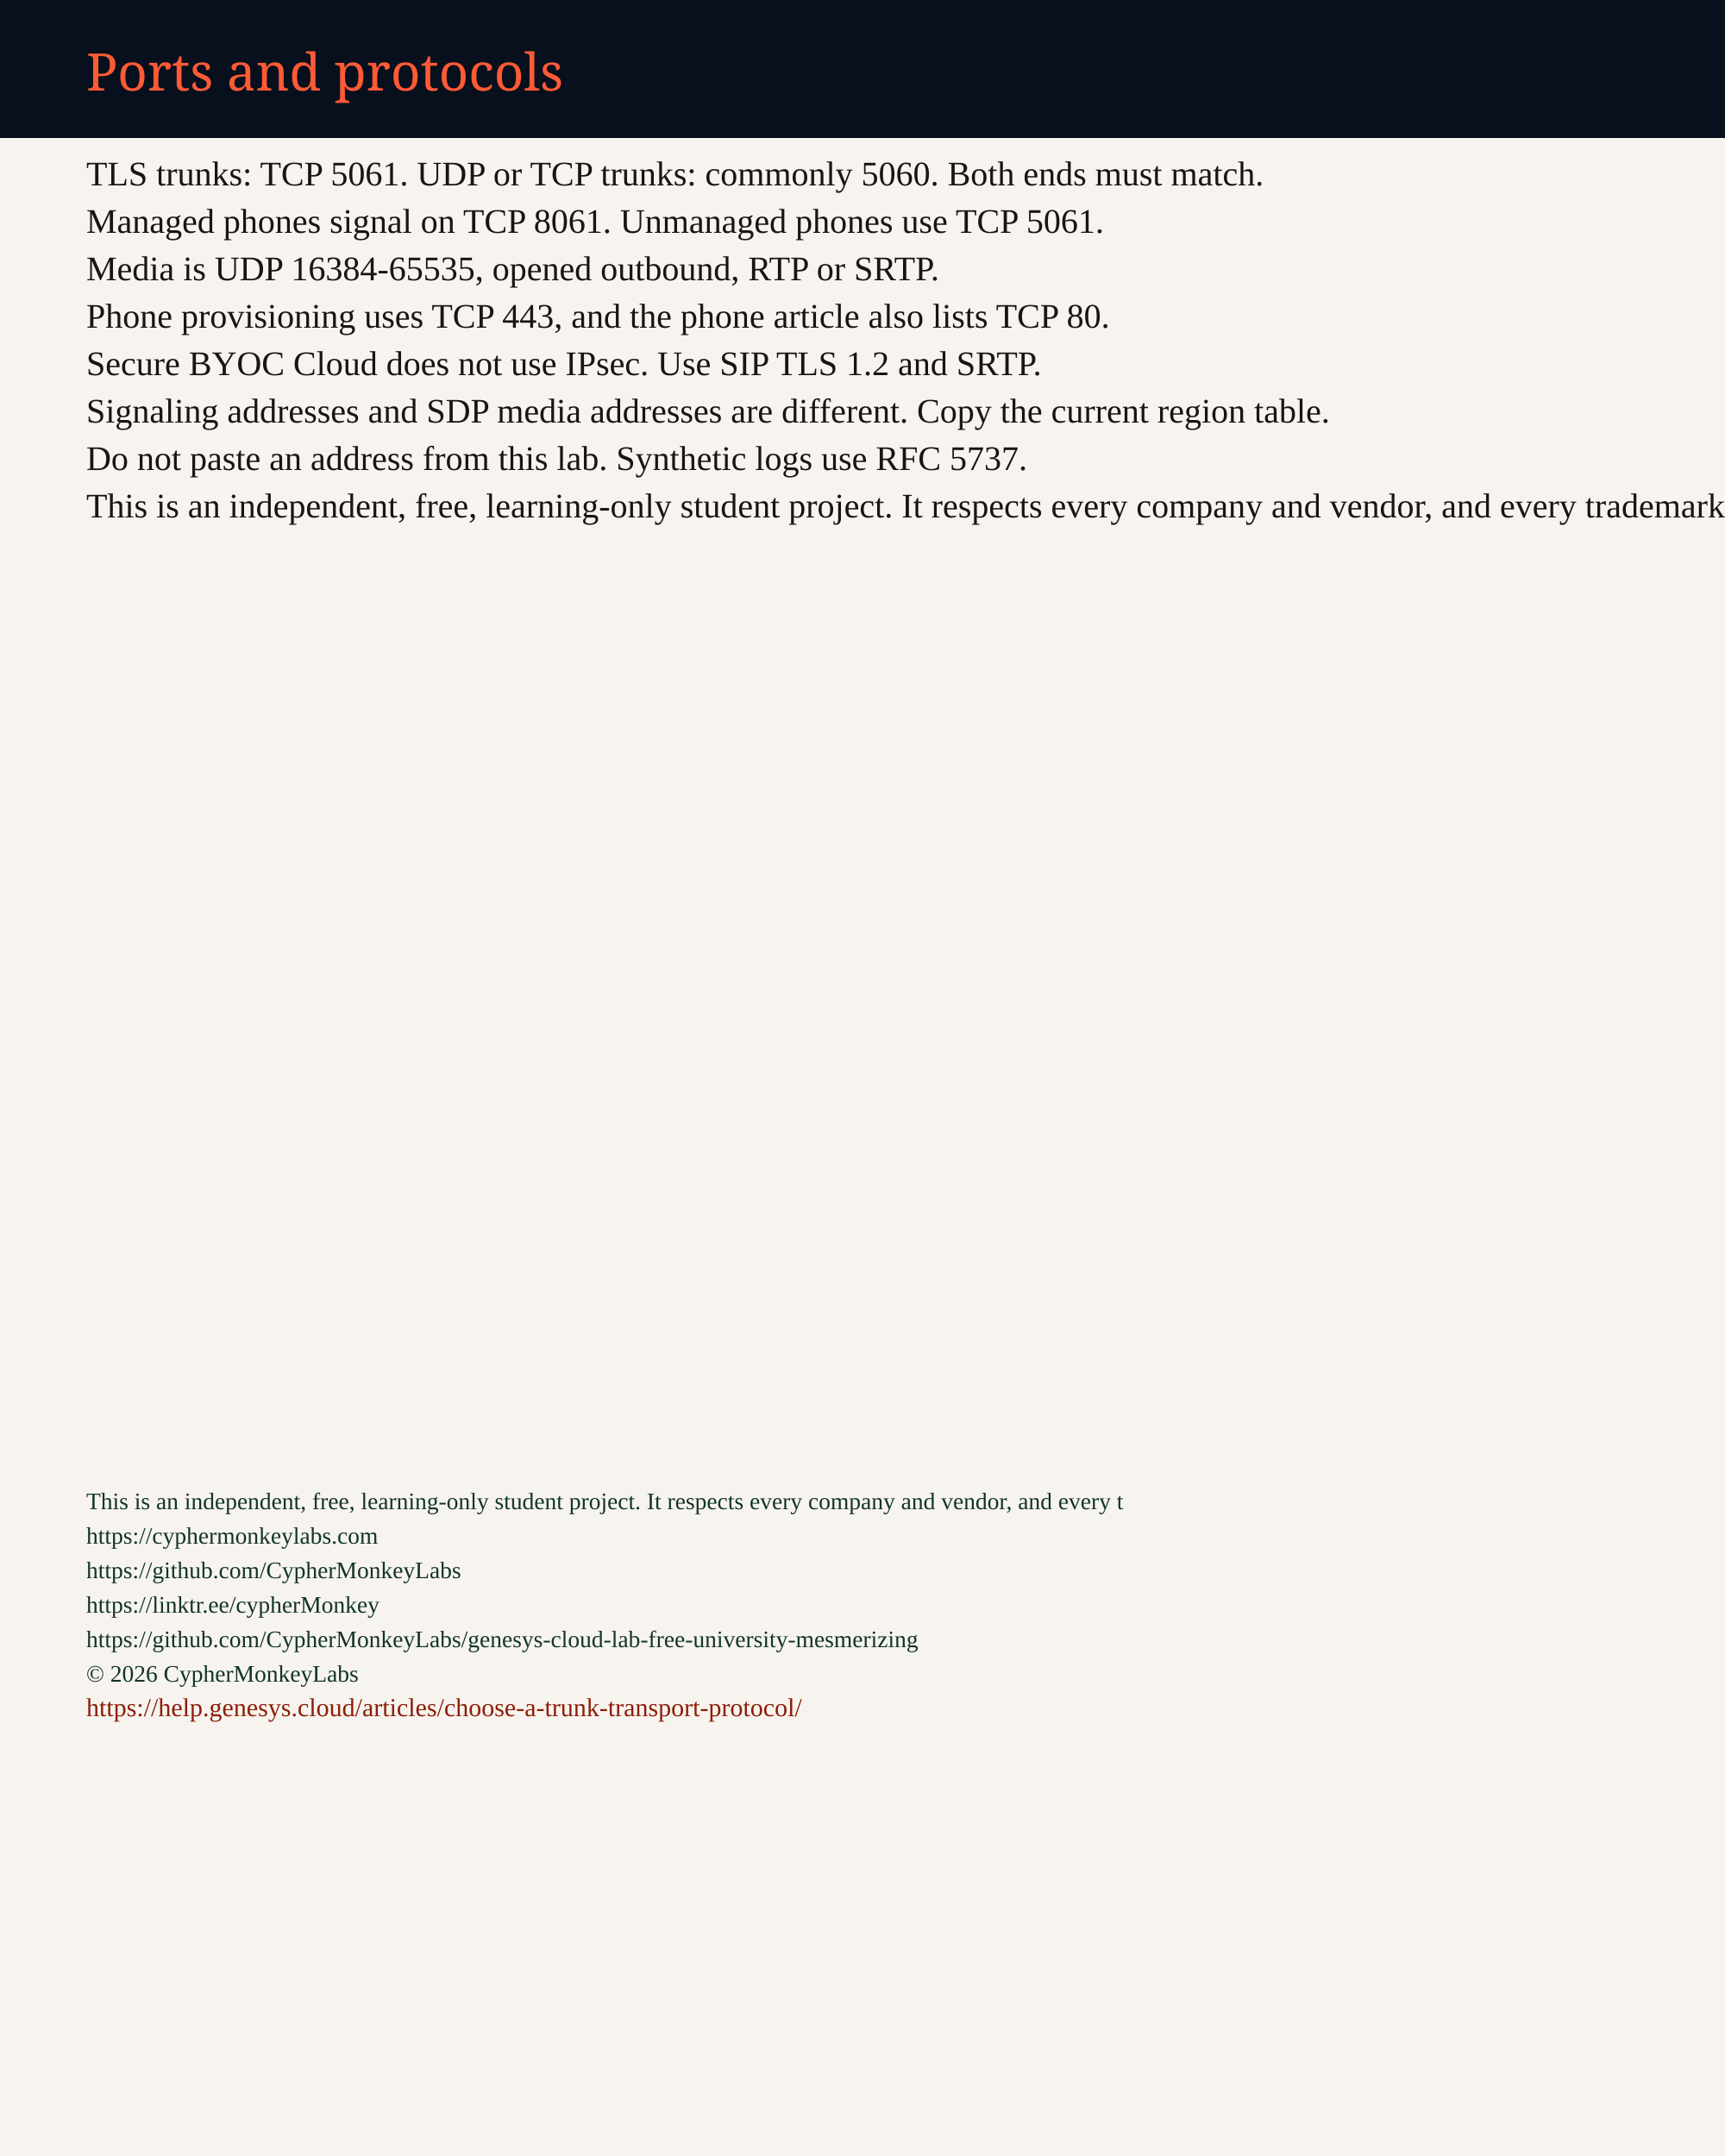
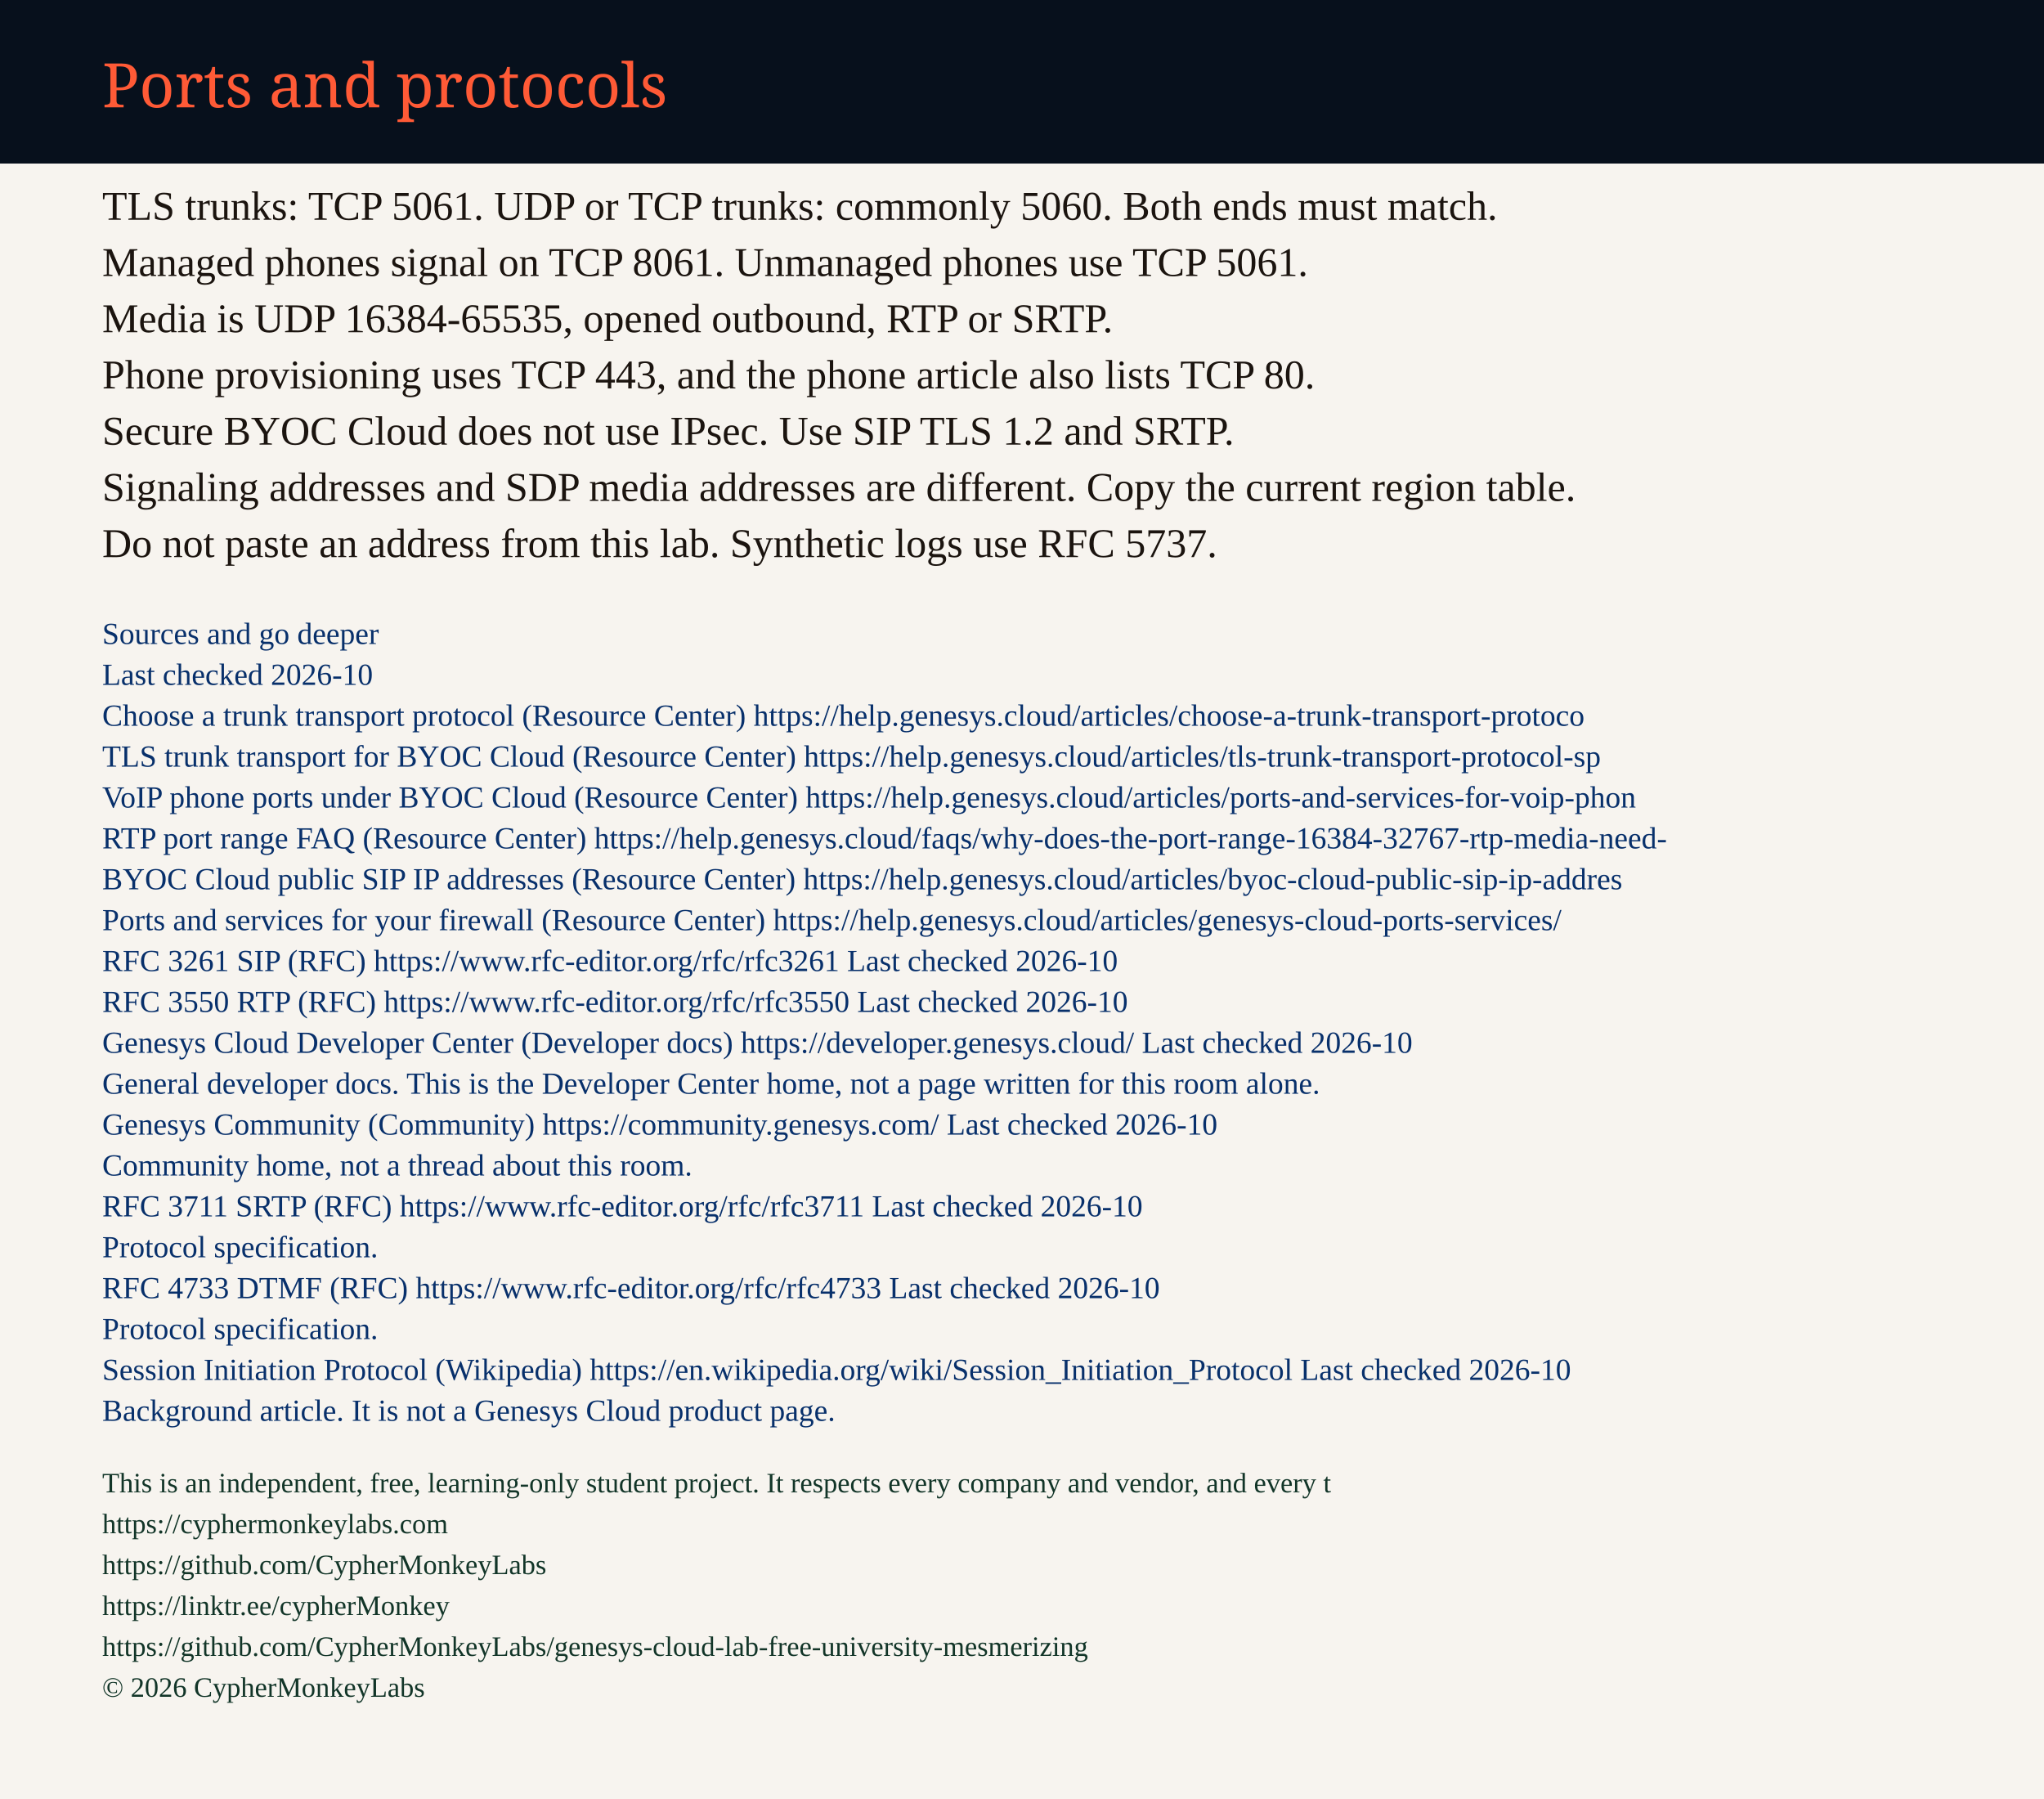
- <svg xmlns="http://www.w3.org/2000/svg" width="800" height="1000" viewBox="0 0 800 1000">
-   <rect width="800" height="1000" fill="#f7f4ef" />
+ <svg xmlns="http://www.w3.org/2000/svg" width="800" height="704" viewBox="0 0 800 704">
+   <rect width="800" height="704" fill="#f7f4ef" />
  <rect width="800" height="64" fill="#07101c" />
  <text x="40" y="42" fill="#ff5a36" font-size="24" font-family="Georgia, serif">Ports and protocols</text>
  <text x="40" y="86" font-size="16" fill="#1b140f">TLS trunks: TCP 5061. UDP or TCP trunks: commonly 5060. Both ends must match.</text>
  <text x="40" y="108" font-size="16" fill="#1b140f">Managed phones signal on TCP 8061. Unmanaged phones use TCP 5061.</text>
  <text x="40" y="130" font-size="16" fill="#1b140f">Media is UDP 16384-65535, opened outbound, RTP or SRTP.</text>
  <text x="40" y="152" font-size="16" fill="#1b140f">Phone provisioning uses TCP 443, and the phone article also lists TCP 80.</text>
  <text x="40" y="174" font-size="16" fill="#1b140f">Secure BYOC Cloud does not use IPsec. Use SIP TLS 1.2 and SRTP.</text>
  <text x="40" y="196" font-size="16" fill="#1b140f">Signaling addresses and SDP media addresses are different. Copy the current region table.</text>
  <text x="40" y="218" font-size="16" fill="#1b140f">Do not paste an address from this lab. Synthetic logs use RFC 5737.</text>
-   <text x="40" y="240" font-size="16" fill="#1b140f">This is an independent, free, learning-only student project. It respects every company and vendor, and every trademark belongs to its owner. It is not affiliate</text>
-   <text x="40" y="700" font-size="11" fill="#123528">This is an independent, free, learning-only student project. It respects every company and vendor, and every t</text>
-   <text x="40" y="716" font-size="11" fill="#123528">https://cyphermonkeylabs.com</text>
-   <text x="40" y="732" font-size="11" fill="#123528">https://github.com/CypherMonkeyLabs</text>
-   <text x="40" y="748" font-size="11" fill="#123528">https://linktr.ee/cypherMonkey</text>
-   <text x="40" y="764" font-size="11" fill="#123528">https://github.com/CypherMonkeyLabs/genesys-cloud-lab-free-university-mesmerizing</text>
-   <text x="40" y="780" font-size="11" fill="#123528">© 2026 CypherMonkeyLabs</text>
-   <text x="40" y="796" font-size="12" fill="#8d1d08">https://help.genesys.cloud/articles/choose-a-trunk-transport-protocol/</text>
+   <text x="40" y="252" font-size="12" fill="#08306b">Sources and go deeper</text>
+   <text x="40" y="268" font-size="12" fill="#08306b">Last checked 2026-10</text>
+   <text x="40" y="284" font-size="12" fill="#08306b">Choose a trunk transport protocol (Resource Center) https://help.genesys.cloud/articles/choose-a-trunk-transport-protoco</text>
+   <text x="40" y="300" font-size="12" fill="#08306b">TLS trunk transport for BYOC Cloud (Resource Center) https://help.genesys.cloud/articles/tls-trunk-transport-protocol-sp</text>
+   <text x="40" y="316" font-size="12" fill="#08306b">VoIP phone ports under BYOC Cloud (Resource Center) https://help.genesys.cloud/articles/ports-and-services-for-voip-phon</text>
+   <text x="40" y="332" font-size="12" fill="#08306b">RTP port range FAQ (Resource Center) https://help.genesys.cloud/faqs/why-does-the-port-range-16384-32767-rtp-media-need-</text>
+   <text x="40" y="348" font-size="12" fill="#08306b">BYOC Cloud public SIP IP addresses (Resource Center) https://help.genesys.cloud/articles/byoc-cloud-public-sip-ip-addres</text>
+   <text x="40" y="364" font-size="12" fill="#08306b">Ports and services for your firewall (Resource Center) https://help.genesys.cloud/articles/genesys-cloud-ports-services/</text>
+   <text x="40" y="380" font-size="12" fill="#08306b">RFC 3261 SIP (RFC) https://www.rfc-editor.org/rfc/rfc3261 Last checked 2026-10</text>
+   <text x="40" y="396" font-size="12" fill="#08306b">RFC 3550 RTP (RFC) https://www.rfc-editor.org/rfc/rfc3550 Last checked 2026-10</text>
+   <text x="40" y="412" font-size="12" fill="#08306b">Genesys Cloud Developer Center (Developer docs) https://developer.genesys.cloud/ Last checked 2026-10</text>
+   <text x="40" y="428" font-size="12" fill="#08306b">  General developer docs. This is the Developer Center home, not a page written for this room alone.</text>
+   <text x="40" y="444" font-size="12" fill="#08306b">Genesys Community (Community) https://community.genesys.com/ Last checked 2026-10</text>
+   <text x="40" y="460" font-size="12" fill="#08306b">  Community home, not a thread about this room.</text>
+   <text x="40" y="476" font-size="12" fill="#08306b">RFC 3711 SRTP (RFC) https://www.rfc-editor.org/rfc/rfc3711 Last checked 2026-10</text>
+   <text x="40" y="492" font-size="12" fill="#08306b">  Protocol specification.</text>
+   <text x="40" y="508" font-size="12" fill="#08306b">RFC 4733 DTMF (RFC) https://www.rfc-editor.org/rfc/rfc4733 Last checked 2026-10</text>
+   <text x="40" y="524" font-size="12" fill="#08306b">  Protocol specification.</text>
+   <text x="40" y="540" font-size="12" fill="#08306b">Session Initiation Protocol (Wikipedia) https://en.wikipedia.org/wiki/Session_Initiation_Protocol Last checked 2026-10</text>
+   <text x="40" y="556" font-size="12" fill="#08306b">  Background article. It is not a Genesys Cloud product page.</text>
+   <text x="40" y="584" font-size="11" fill="#123528">This is an independent, free, learning-only student project. It respects every company and vendor, and every t</text>
+   <text x="40" y="600" font-size="11" fill="#123528">https://cyphermonkeylabs.com</text>
+   <text x="40" y="616" font-size="11" fill="#123528">https://github.com/CypherMonkeyLabs</text>
+   <text x="40" y="632" font-size="11" fill="#123528">https://linktr.ee/cypherMonkey</text>
+   <text x="40" y="648" font-size="11" fill="#123528">https://github.com/CypherMonkeyLabs/genesys-cloud-lab-free-university-mesmerizing</text>
+   <text x="40" y="664" font-size="11" fill="#123528">© 2026 CypherMonkeyLabs</text>
</svg>
